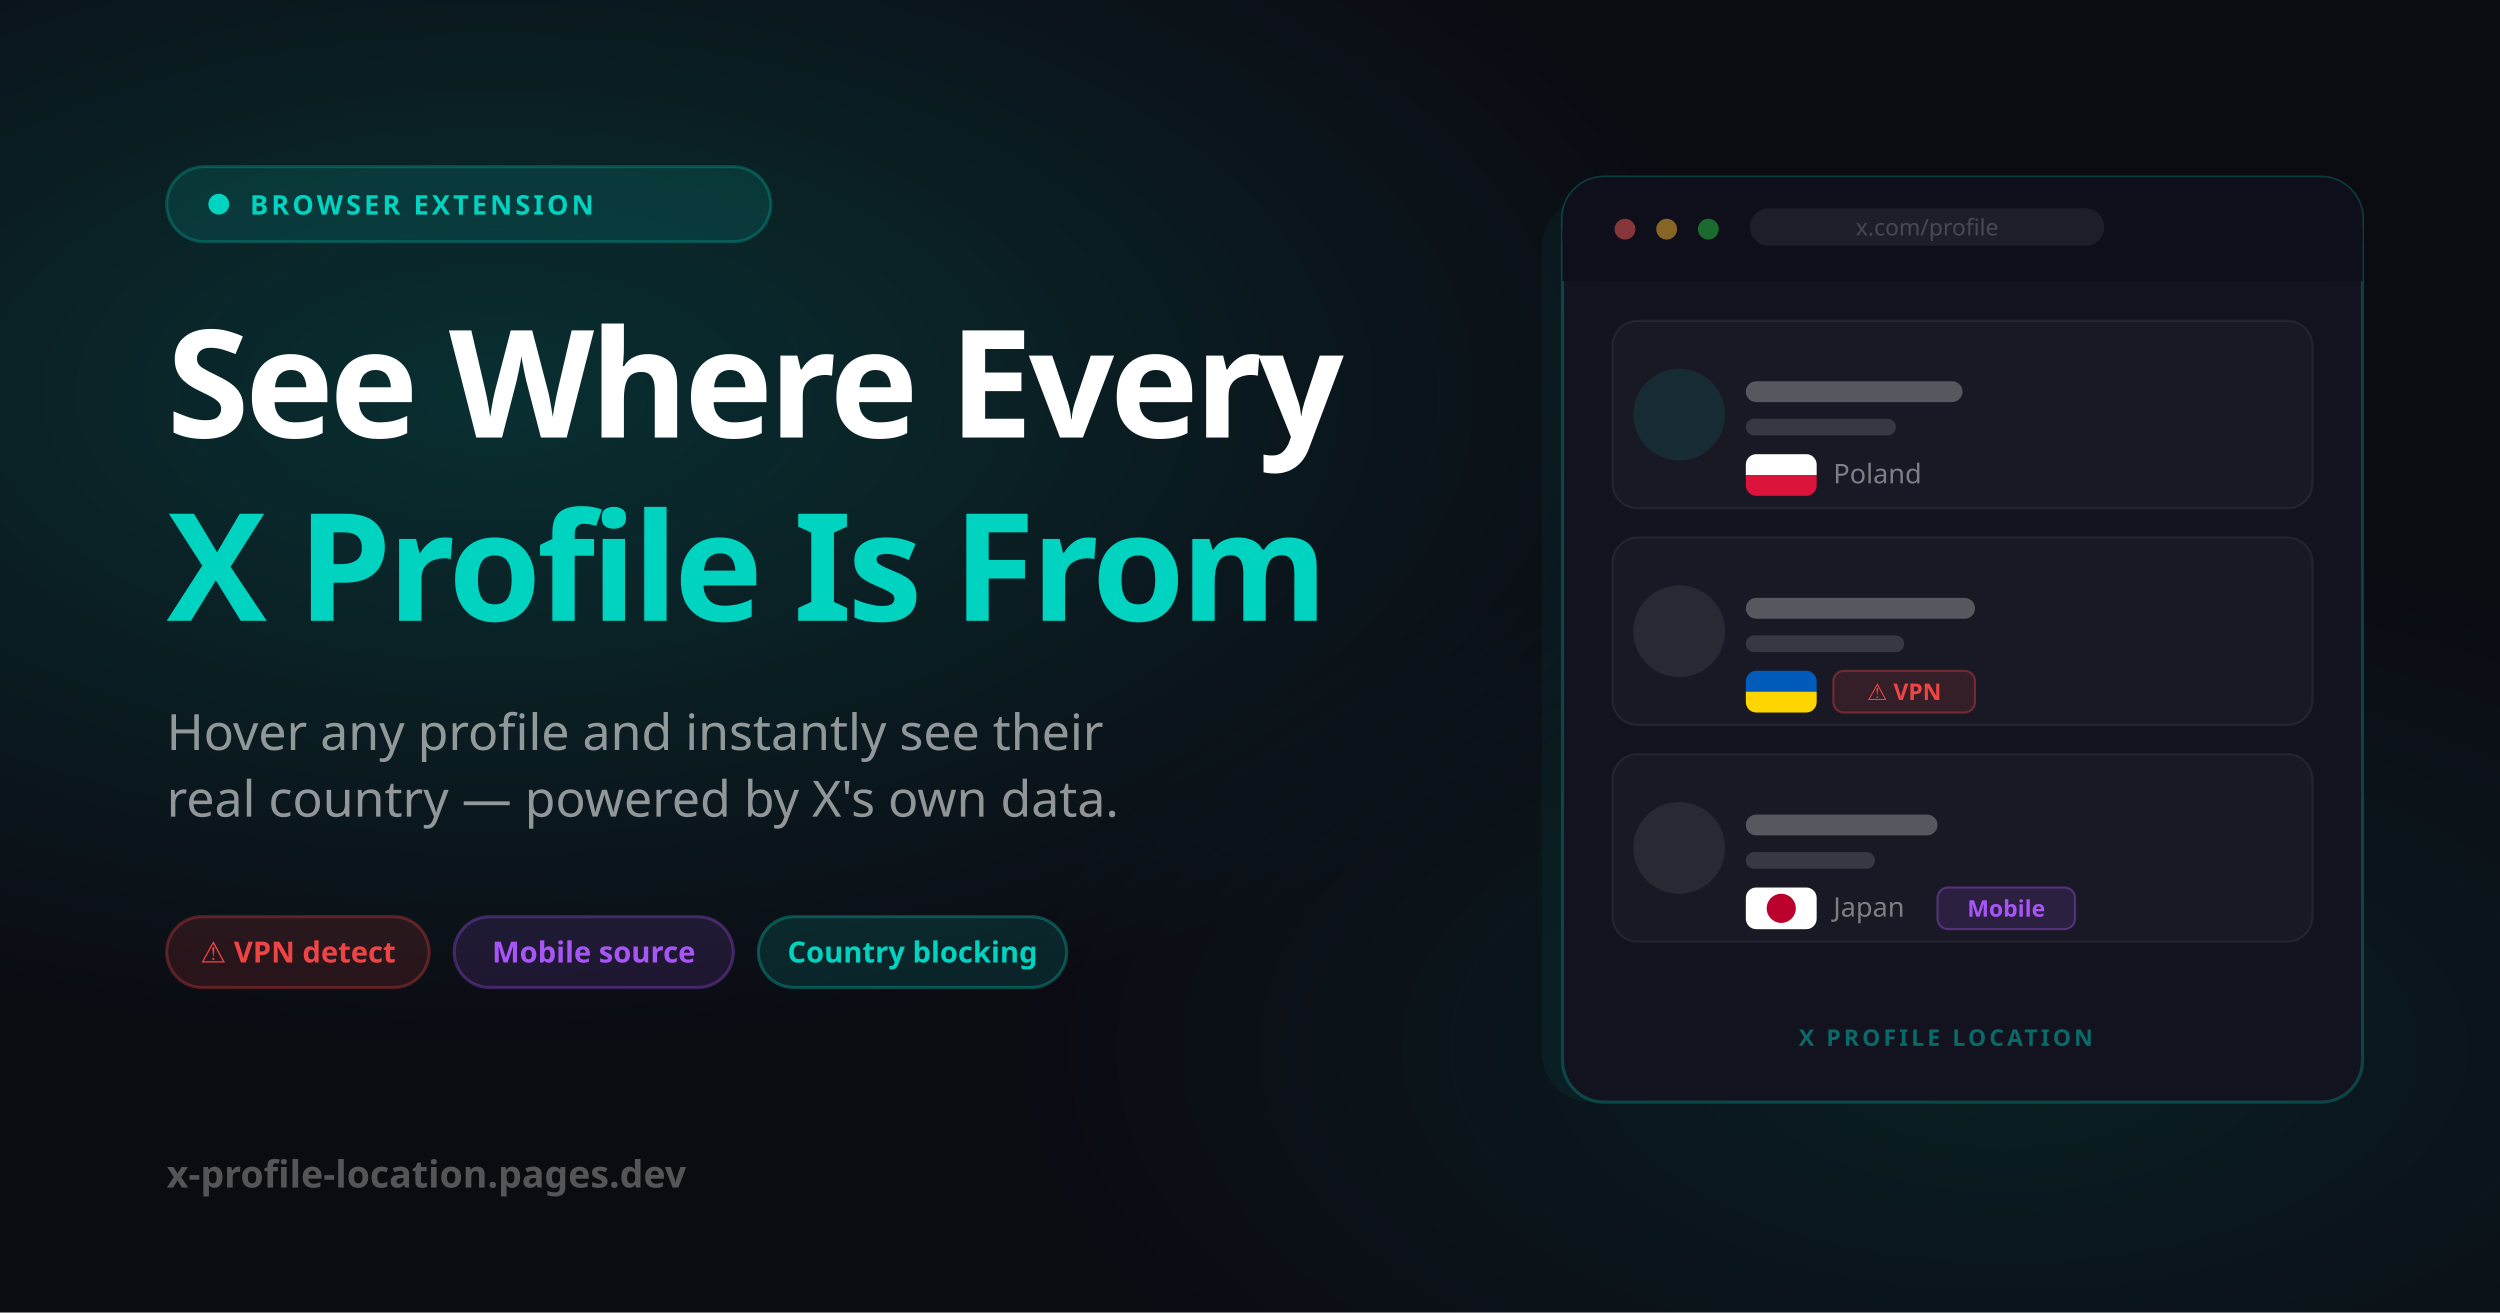
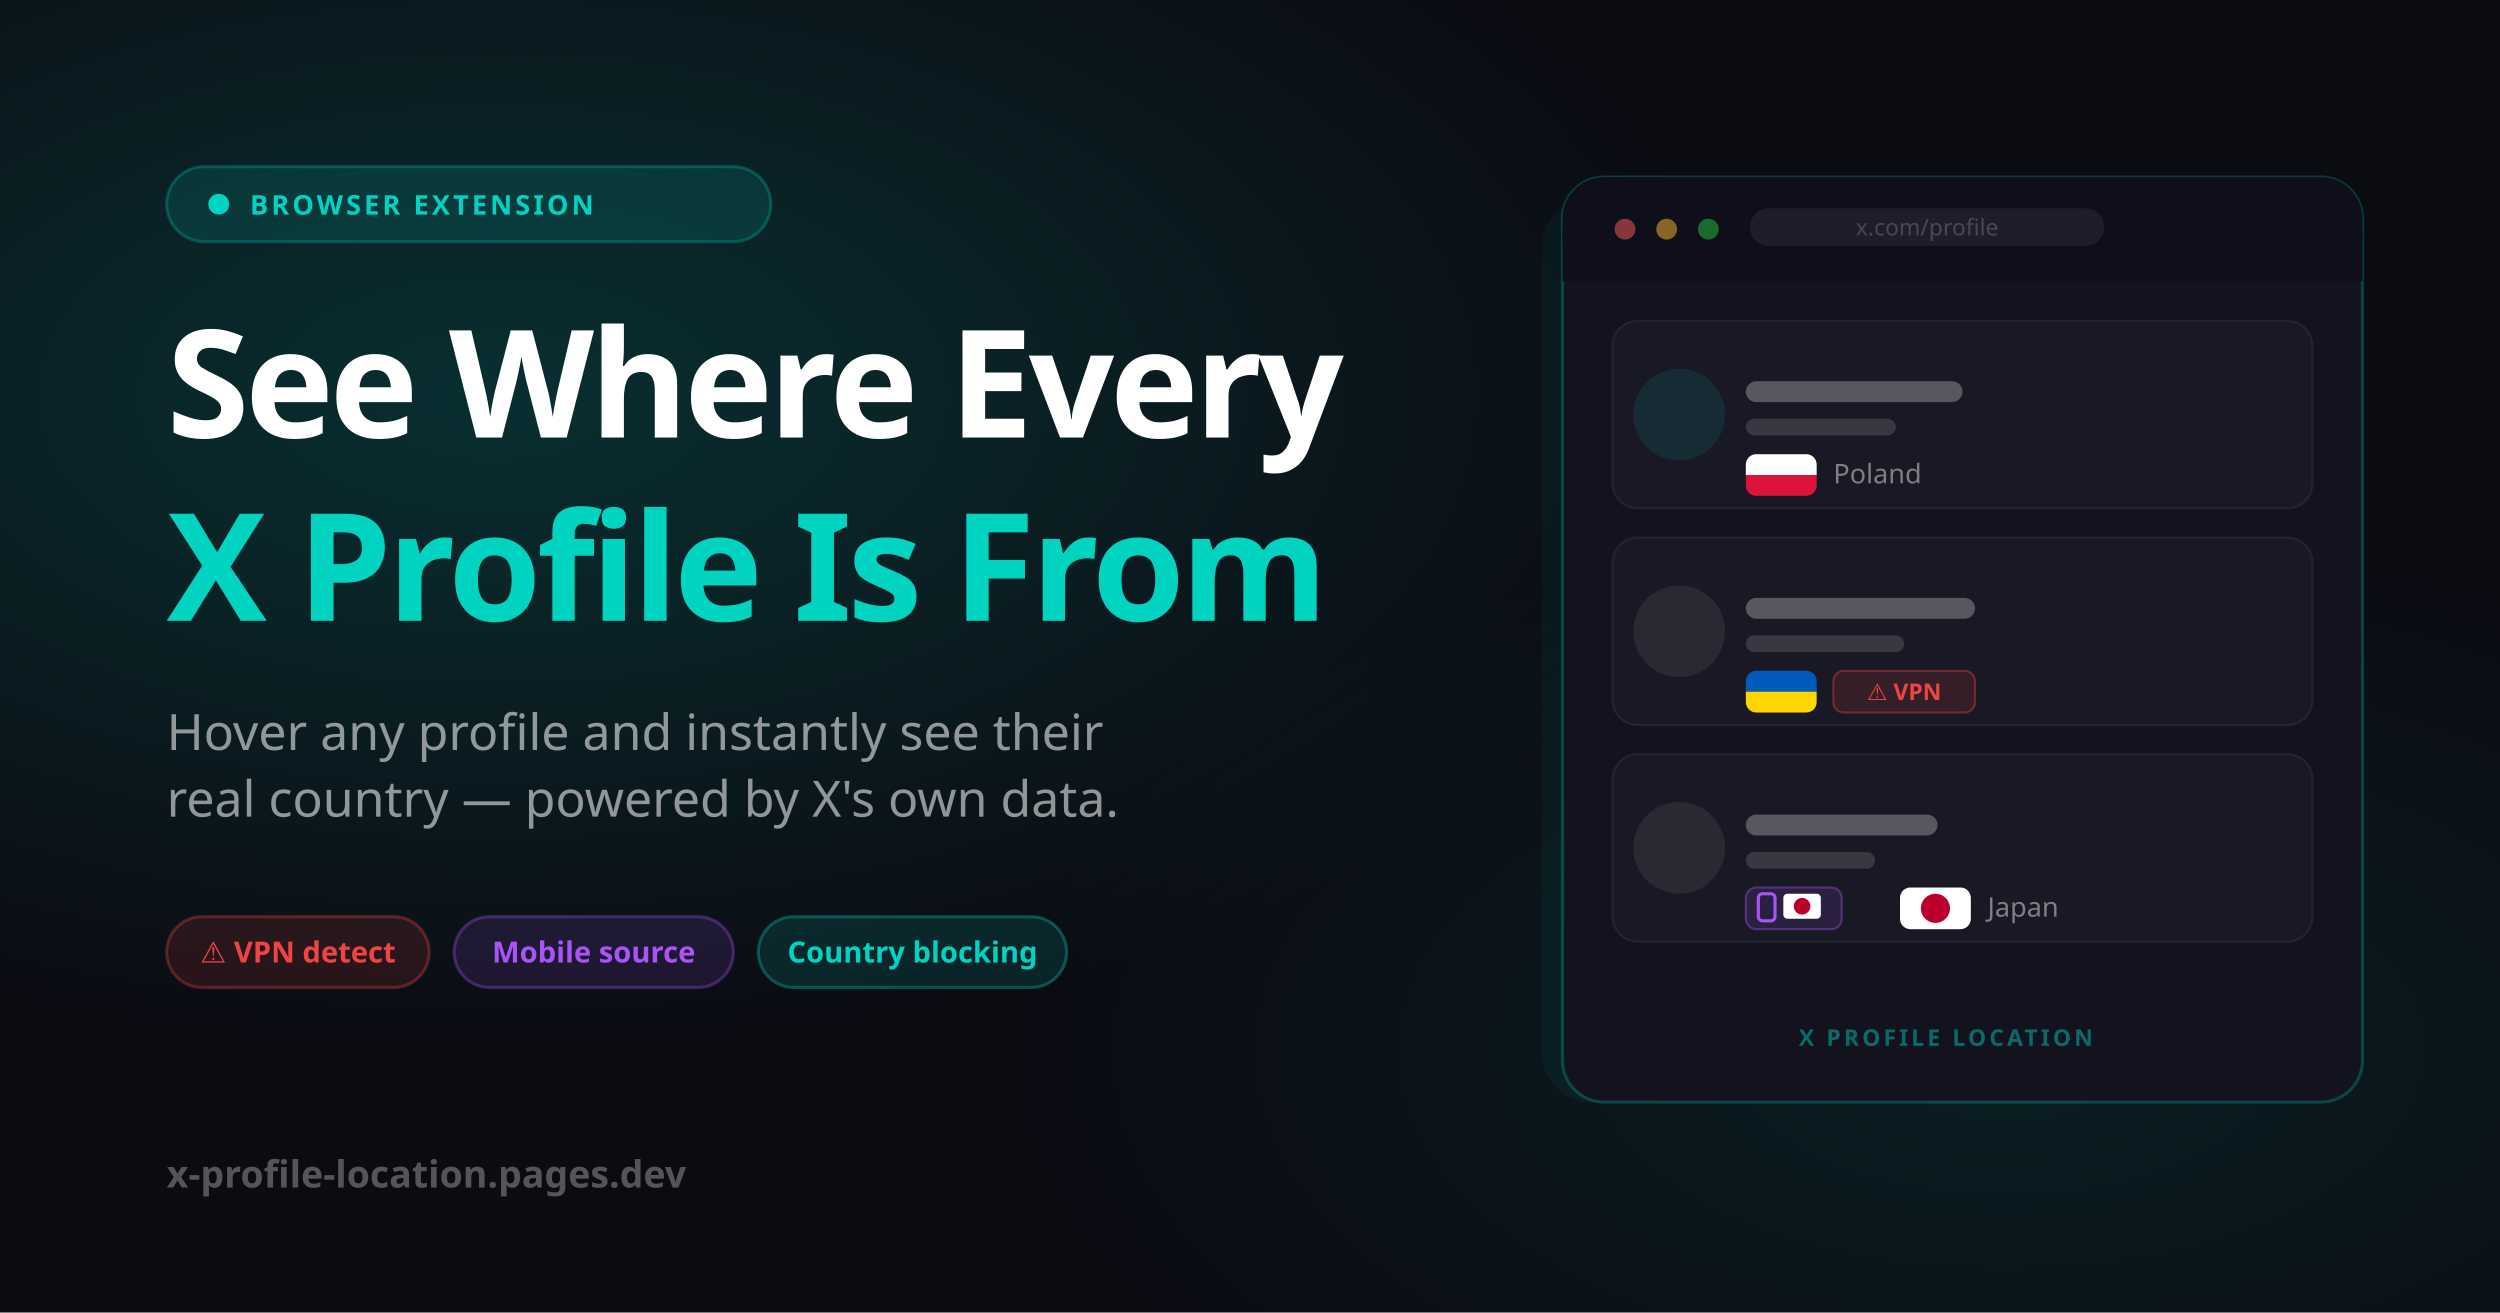
<svg xmlns="http://www.w3.org/2000/svg" width="1200" height="630" viewBox="0 0 1200 630">
  <defs>
    <radialGradient id="glow1" cx="20%" cy="30%" r="50%">
      <stop offset="0%" stop-color="#00d4c0" stop-opacity="0.18" />
      <stop offset="100%" stop-color="#00d4c0" stop-opacity="0" />
    </radialGradient>
    <radialGradient id="glow2" cx="80%" cy="80%" r="40%">
      <stop offset="0%" stop-color="#00d4c0" stop-opacity="0.10" />
      <stop offset="100%" stop-color="#00d4c0" stop-opacity="0" />
    </radialGradient>
    <clipPath id="flag-pl">
      <rect x="838" y="218" width="34" height="20" rx="5" />
    </clipPath>
    <clipPath id="flag-ua">
      <rect x="838" y="322" width="34" height="20" rx="5" />
    </clipPath>
    <clipPath id="flag-jp">
-       <rect x="838" y="426" width="34" height="20" rx="5" />
+       <rect x="912" y="426" width="34" height="20" rx="5" />
+     </clipPath>
+     <clipPath id="flag-jp-store">
+       <rect x="856" y="429" width="18" height="12" rx="2" />
    </clipPath>
  </defs>
  <rect width="1200" height="630" fill="#0b0b12" />
  <rect width="1200" height="630" fill="url(#glow1)" />
  <rect width="1200" height="630" fill="url(#glow2)" />
  <rect x="80" y="80" width="290" height="36" rx="18" fill="#00d4c020" stroke="#00d4c040" stroke-width="1.5" />
  <circle cx="105" cy="98" r="5" fill="#00d4c0" />
  <text x="120" y="103" font-family="ui-sans-serif,system-ui,sans-serif" font-size="13" font-weight="600" fill="#00d4c0" letter-spacing="1.5">BROWSER EXTENSION</text>
  <text x="80" y="210" font-family="ui-sans-serif,system-ui,sans-serif" font-size="72" font-weight="800" fill="#ffffff" letter-spacing="-2">See Where Every</text>
  <text x="80" y="298" font-family="ui-sans-serif,system-ui,sans-serif" font-size="72" font-weight="800" fill="#00d4c0" letter-spacing="-2">X Profile Is From</text>
  <text x="80" y="360" font-family="ui-sans-serif,system-ui,sans-serif" font-size="24" fill="#ffffff" opacity="0.55">Hover any profile and instantly see their</text>
  <text x="80" y="392" font-family="ui-sans-serif,system-ui,sans-serif" font-size="24" fill="#ffffff" opacity="0.55">real country — powered by X's own data.</text>
  <rect x="80" y="440" width="126" height="34" rx="17" fill="#ef444420" stroke="#ef444450" stroke-width="1.5" />
  <text x="143" y="462" font-family="ui-sans-serif,system-ui,sans-serif" font-size="14" font-weight="700" fill="#ef4444" text-anchor="middle">⚠ VPN detect</text>
  <rect x="218" y="440" width="134" height="34" rx="17" fill="#a855f720" stroke="#a855f750" stroke-width="1.5" />
  <text x="285" y="462" font-family="ui-sans-serif,system-ui,sans-serif" font-size="14" font-weight="700" fill="#a855f7" text-anchor="middle">Mobile source</text>
  <rect x="364" y="440" width="148" height="34" rx="17" fill="#00d4c020" stroke="#00d4c050" stroke-width="1.5" />
  <text x="438" y="462" font-family="ui-sans-serif,system-ui,sans-serif" font-size="14" font-weight="700" fill="#00d4c0" text-anchor="middle">Country blocking</text>
  <text x="80" y="570" font-family="ui-sans-serif,system-ui,sans-serif" font-size="18" font-weight="700" fill="#ffffff" opacity="0.30">x-profile-location.pages.dev</text>
  <rect x="740" y="95" width="384" height="434" rx="24" fill="#00d4c0" opacity="0.05" />
  <rect x="750" y="85" width="384" height="444" rx="20" fill="#131320" stroke="#00d4c040" stroke-width="1.5" />
  <rect x="750" y="85" width="384" height="50" rx="20" fill="#0f0f1c" />
  <rect x="750" y="110" width="384" height="25" fill="#0f0f1c" />
  <circle cx="780" cy="110" r="5" fill="#ff5f5780" />
  <circle cx="800" cy="110" r="5" fill="#febc2e80" />
  <circle cx="820" cy="110" r="5" fill="#28c84080" />
  <rect x="840" y="100" width="170" height="18" rx="9" fill="#ffffff10" />
  <text x="925" y="113" font-family="ui-sans-serif,system-ui,sans-serif" font-size="11" fill="#ffffff30" text-anchor="middle">x.com/profile</text>
  <rect x="774" y="154" width="336" height="90" rx="12" fill="#ffffff06" stroke="#ffffff0f" stroke-width="1" />
  <circle cx="806" cy="199" r="22" fill="#00d4c018" />
  <rect x="838" y="183" width="104" height="10" rx="5" fill="#ffffff45" />
  <rect x="838" y="201" width="72" height="8" rx="4" fill="#ffffff22" />
  <g clip-path="url(#flag-pl)">
    <rect x="838" y="218" width="34" height="10" fill="#ffffff" />
    <rect x="838" y="228" width="34" height="10" fill="#dc143c" />
  </g>
  <text x="880" y="232" font-family="ui-sans-serif,system-ui,sans-serif" font-size="13" fill="#ffffff70">Poland</text>
  <rect x="774" y="258" width="336" height="90" rx="12" fill="#ffffff06" stroke="#ffffff0f" stroke-width="1" />
  <circle cx="806" cy="303" r="22" fill="#ffffff12" />
  <rect x="838" y="287" width="110" height="10" rx="5" fill="#ffffff45" />
  <rect x="838" y="305" width="76" height="8" rx="4" fill="#ffffff22" />
  <g clip-path="url(#flag-ua)">
    <rect x="838" y="322" width="34" height="10" fill="#005bbb" />
    <rect x="838" y="332" width="34" height="10" fill="#ffd500" />
  </g>
  <rect x="880" y="322" width="68" height="20" rx="5" fill="#ef444420" stroke="#ef444460" stroke-width="1" />
  <text x="914" y="336" font-family="ui-sans-serif,system-ui,sans-serif" font-size="11" font-weight="700" fill="#ef4444" text-anchor="middle">⚠ VPN</text>
  <rect x="774" y="362" width="336" height="90" rx="12" fill="#ffffff06" stroke="#ffffff0f" stroke-width="1" />
  <circle cx="806" cy="407" r="22" fill="#ffffff12" />
  <rect x="838" y="391" width="92" height="10" rx="5" fill="#ffffff45" />
  <rect x="838" y="409" width="62" height="8" rx="4" fill="#ffffff22" />
+   <rect x="838" y="426" width="46" height="20" rx="5" fill="#a855f720" stroke="#a855f760" stroke-width="1" />
+   <rect x="844" y="429" width="8" height="13" rx="2" fill="none" stroke="#a855f7" stroke-width="1.5" />
+   <g clip-path="url(#flag-jp-store)">
+     <rect x="856" y="429" width="18" height="12" fill="#ffffff" />
+     <circle cx="865" cy="435" r="4" fill="#bc002d" />
+   </g>
  <g clip-path="url(#flag-jp)">
-     <rect x="838" y="426" width="34" height="20" fill="#ffffff" />
-     <circle cx="855" cy="436" r="7" fill="#bc002d" />
+     <rect x="912" y="426" width="34" height="20" fill="#ffffff" />
+     <circle cx="929" cy="436" r="7" fill="#bc002d" />
  </g>
-   <text x="880" y="440" font-family="ui-sans-serif,system-ui,sans-serif" font-size="13" fill="#ffffff70">Japan</text>
-   <rect x="930" y="426" width="66" height="20" rx="5" fill="#a855f720" stroke="#a855f760" stroke-width="1" />
-   <text x="963" y="440" font-family="ui-sans-serif,system-ui,sans-serif" font-size="11" font-weight="700" fill="#a855f7" text-anchor="middle">Mobile</text>
+   <text x="954" y="440" font-family="ui-sans-serif,system-ui,sans-serif" font-size="13" fill="#ffffff70">Japan</text>
  <text x="934" y="502" font-family="ui-sans-serif,system-ui,sans-serif" font-size="11" font-weight="600" fill="#00d4c0" opacity="0.45" letter-spacing="1.5" text-anchor="middle">X PROFILE LOCATION</text>
</svg>
